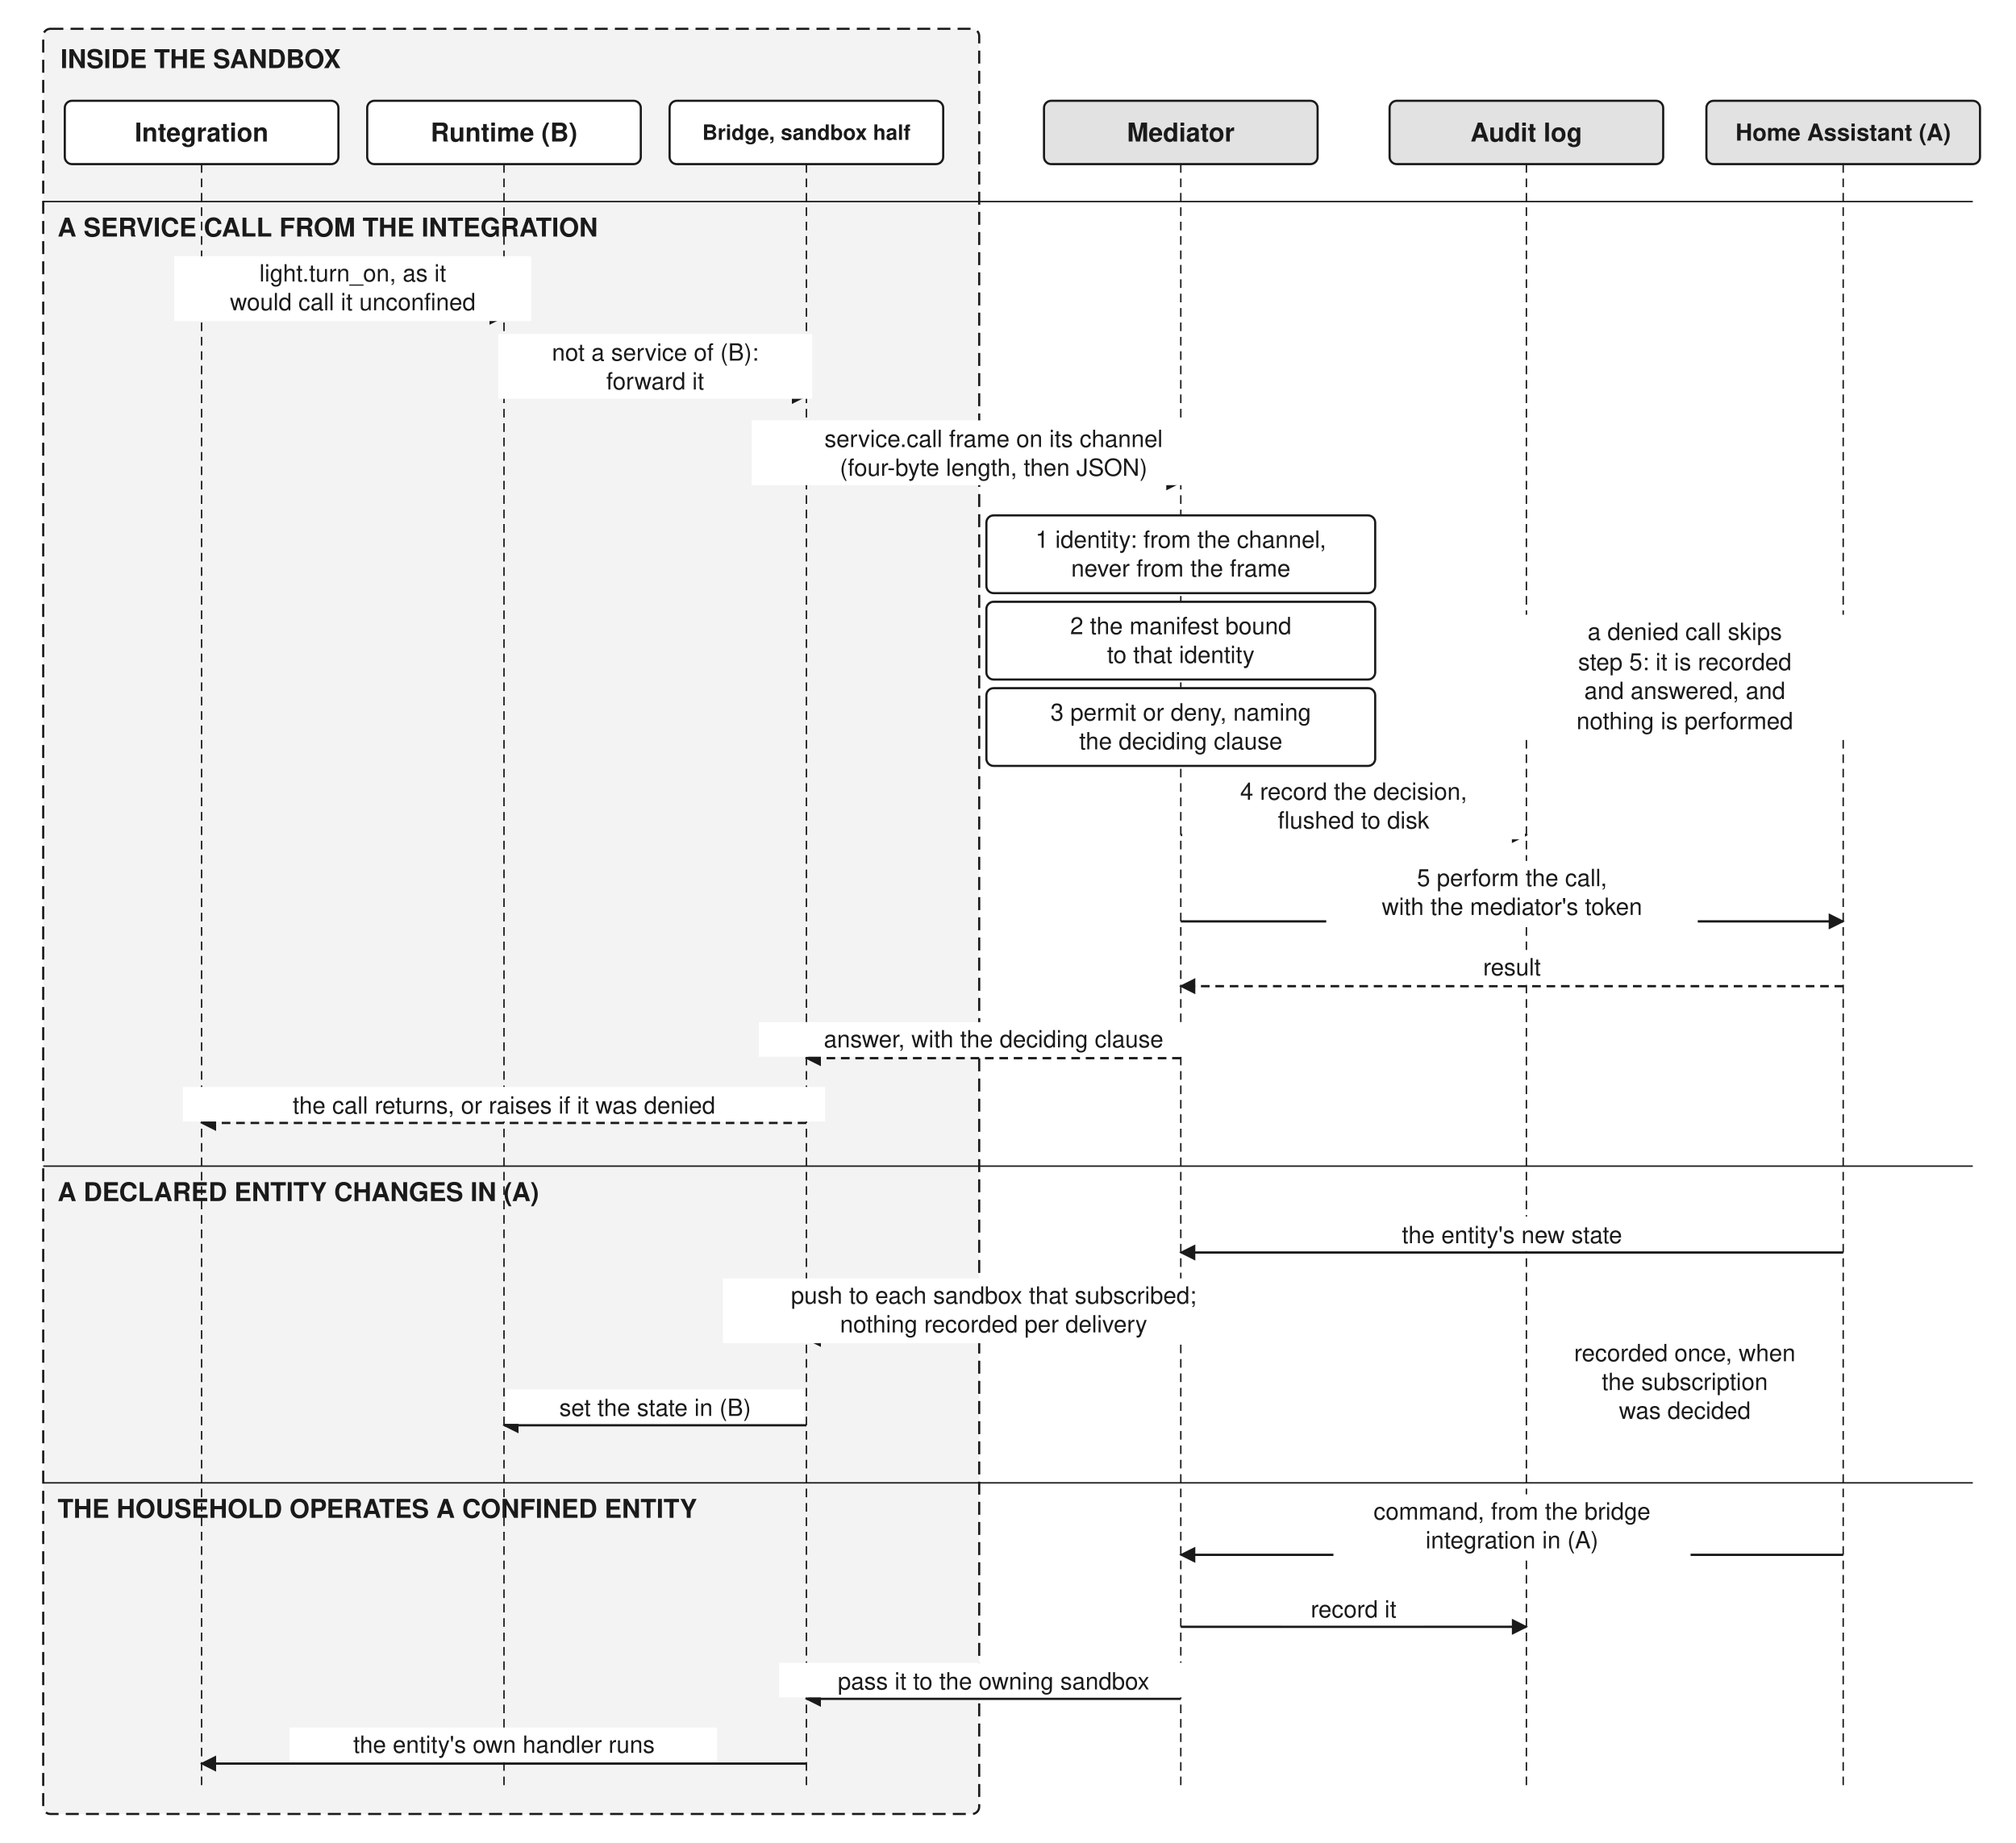
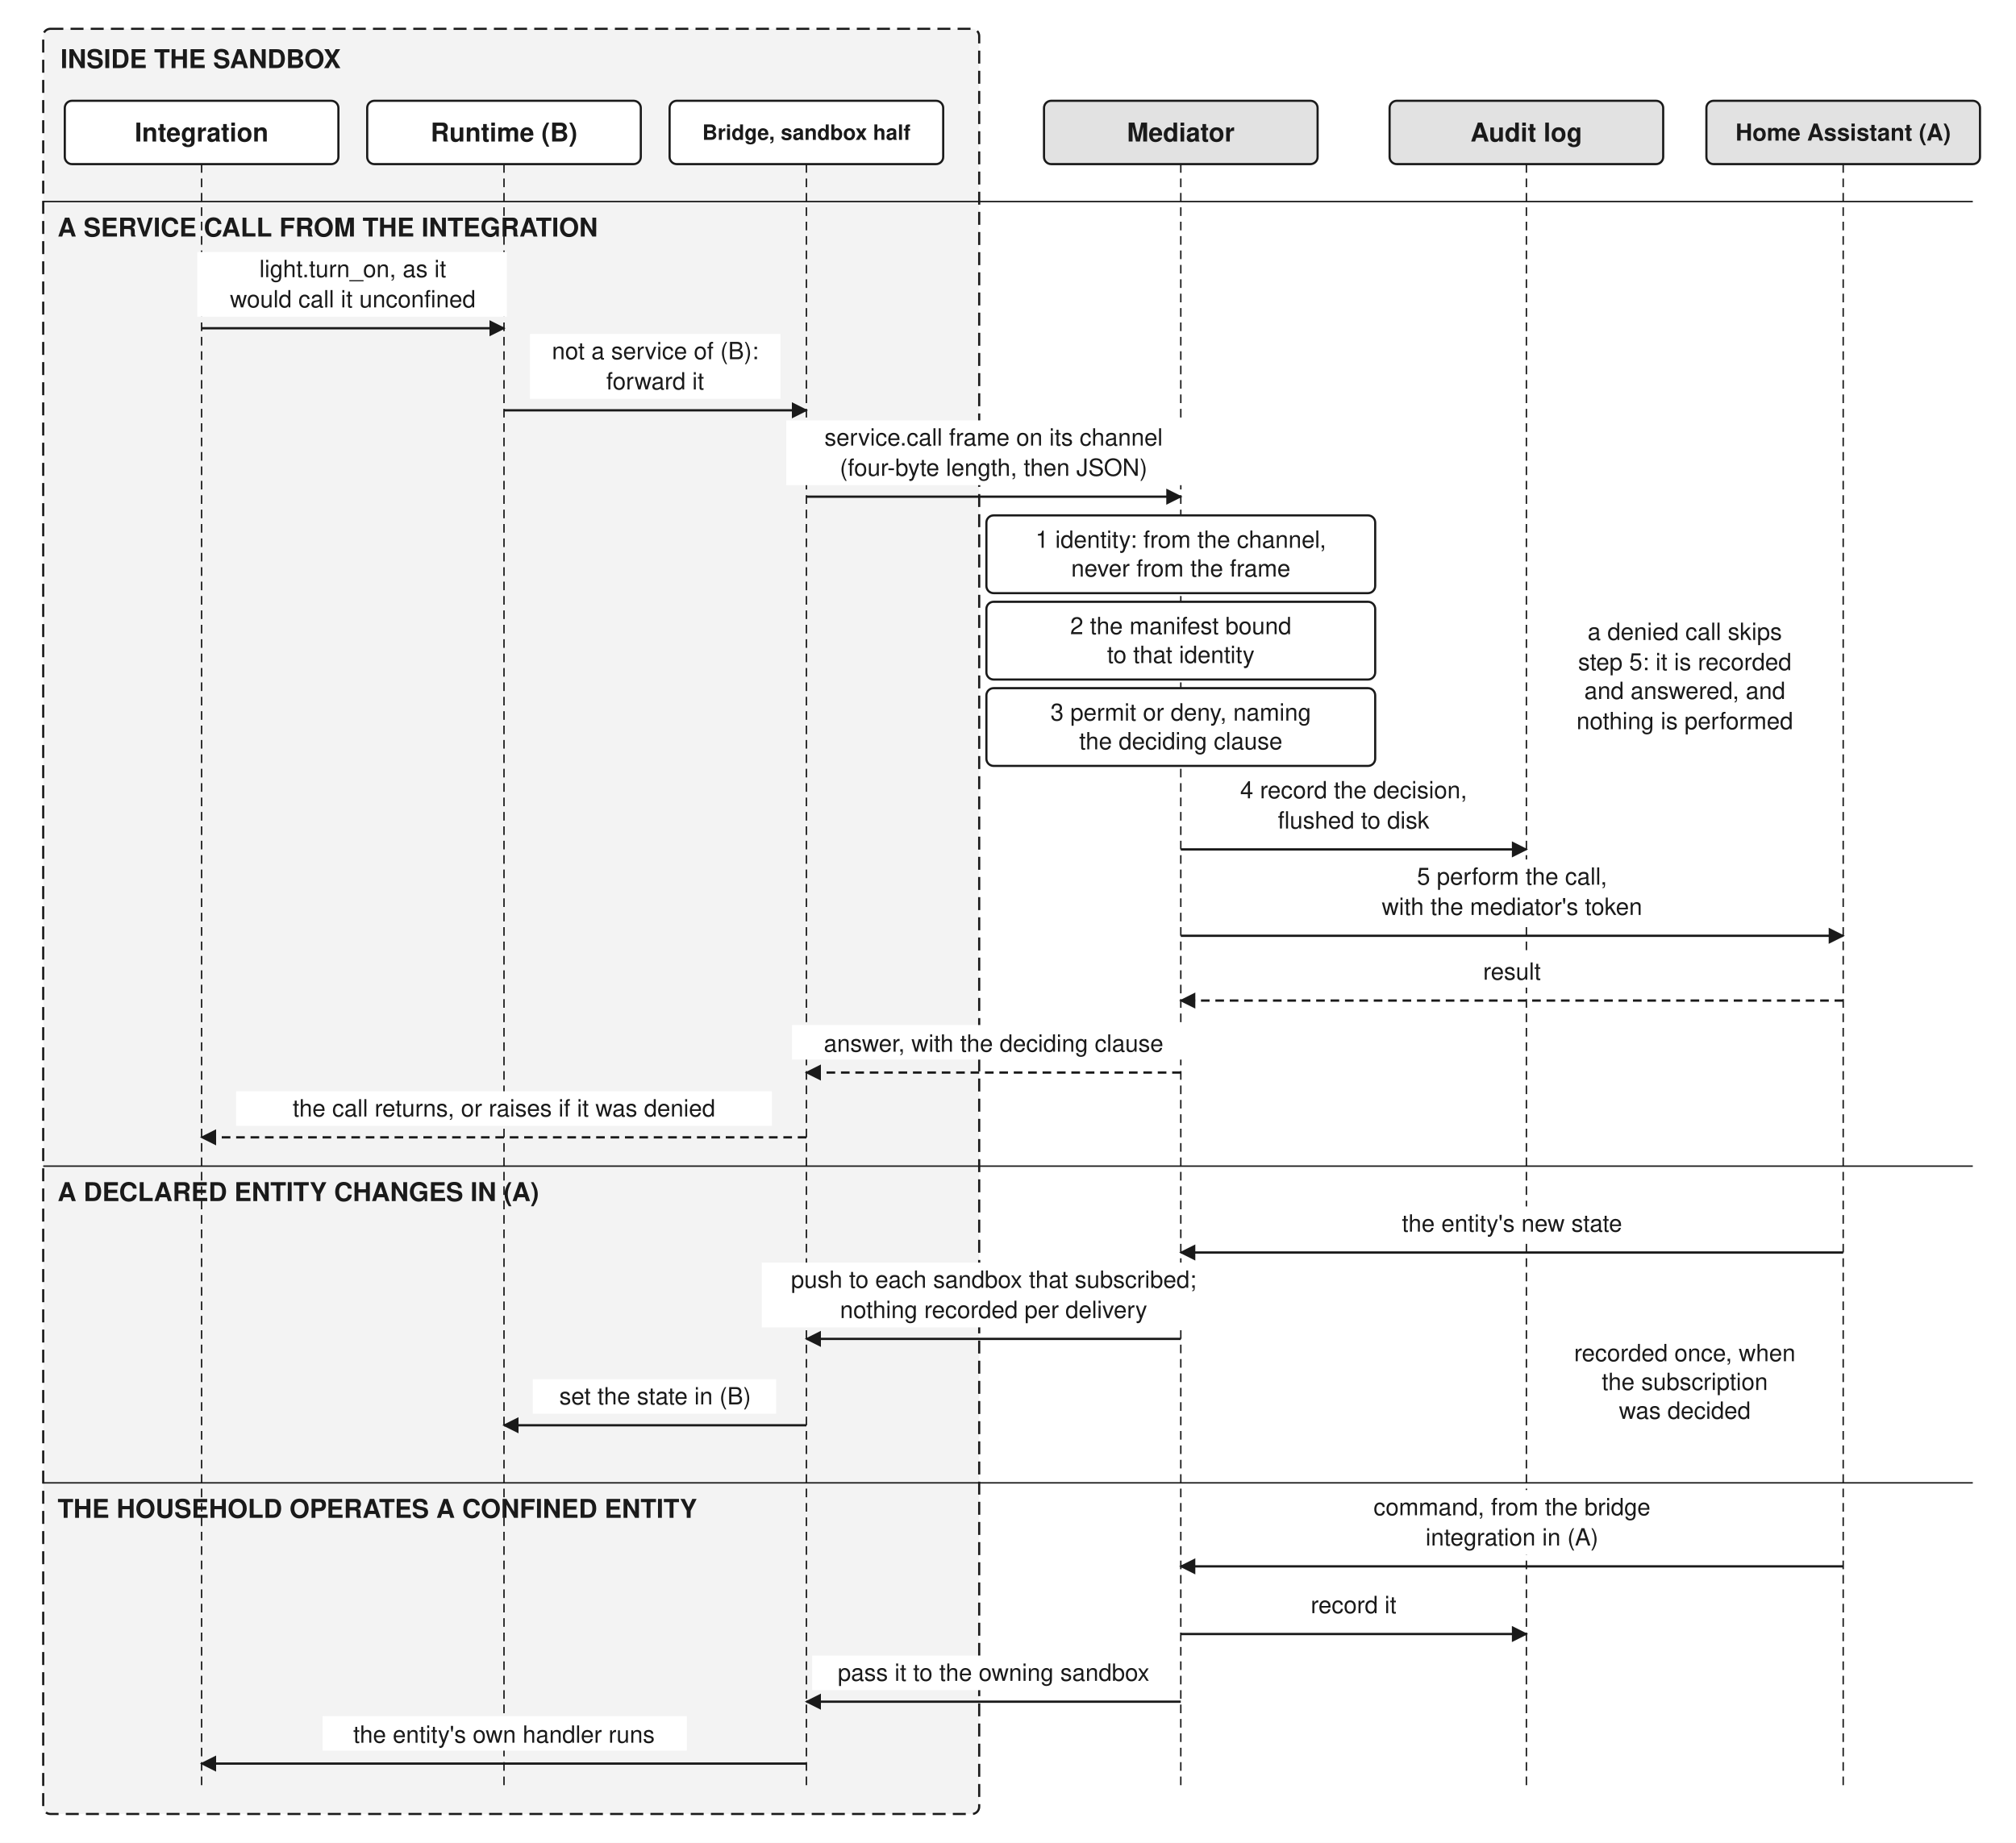
<svg xmlns="http://www.w3.org/2000/svg" width="1400" height="1280" viewBox="0 0 1400 1280">
  <rect width="100%" height="100%" fill="#ffffff" />
  <defs>
    <marker id="ar" viewBox="0 0 10 10" refX="9" refY="5" markerWidth="7" markerHeight="7" orient="auto-start-reverse">
      <path d="M0,0 L10,5 L0,10 z" fill="#1a1a1a" />
    </marker>
  </defs>
  <rect x="30" y="20" width="650" height="1240" rx="5" fill="#f3f3f3" stroke="#1a1a1a" stroke-width="1.5" stroke-dasharray="9 5" />
  <text x="42" y="41" font-size="18" font-family="Helvetica,Arial,sans-serif" font-weight="bold" fill="#1a1a1a" text-anchor="start" dominant-baseline="middle">INSIDE THE SANDBOX</text>
  <rect x="45" y="70" width="190" height="44" rx="5" fill="#ffffff" stroke="#1a1a1a" stroke-width="1.5" />
  <text x="140" y="92" font-size="18" font-family="Helvetica,Arial,sans-serif" font-weight="bold" fill="#1a1a1a" text-anchor="middle" dominant-baseline="middle">Integration</text>
  <path d="M 140,114 L 140,1240" fill="none" stroke="#1a1a1a" stroke-width="1" stroke-dasharray="6 4" />
  <rect x="255" y="70" width="190" height="44" rx="5" fill="#ffffff" stroke="#1a1a1a" stroke-width="1.5" />
  <text x="350" y="92" font-size="18" font-family="Helvetica,Arial,sans-serif" font-weight="bold" fill="#1a1a1a" text-anchor="middle" dominant-baseline="middle">Runtime (B)</text>
  <path d="M 350,114 L 350,1240" fill="none" stroke="#1a1a1a" stroke-width="1" stroke-dasharray="6 4" />
  <rect x="465" y="70" width="190" height="44" rx="5" fill="#ffffff" stroke="#1a1a1a" stroke-width="1.5" />
  <text x="560" y="92" font-size="14.661" font-family="Helvetica,Arial,sans-serif" font-weight="bold" fill="#1a1a1a" text-anchor="middle" dominant-baseline="middle">Bridge, sandbox half</text>
  <path d="M 560,114 L 560,1240" fill="none" stroke="#1a1a1a" stroke-width="1" stroke-dasharray="6 4" />
  <rect x="725" y="70" width="190" height="44" rx="5" fill="#e2e2e2" stroke="#1a1a1a" stroke-width="1.5" />
  <text x="820" y="92" font-size="18" font-family="Helvetica,Arial,sans-serif" font-weight="bold" fill="#1a1a1a" text-anchor="middle" dominant-baseline="middle">Mediator</text>
  <path d="M 820,114 L 820,1240" fill="none" stroke="#1a1a1a" stroke-width="1" stroke-dasharray="6 4" />
  <rect x="965" y="70" width="190" height="44" rx="5" fill="#e2e2e2" stroke="#1a1a1a" stroke-width="1.5" />
  <text x="1060" y="92" font-size="18" font-family="Helvetica,Arial,sans-serif" font-weight="bold" fill="#1a1a1a" text-anchor="middle" dominant-baseline="middle">Audit log</text>
  <path d="M 1060,114 L 1060,1240" fill="none" stroke="#1a1a1a" stroke-width="1" stroke-dasharray="6 4" />
  <rect x="1185" y="70" width="190" height="44" rx="5" fill="#e2e2e2" stroke="#1a1a1a" stroke-width="1.5" />
  <text x="1280" y="92" font-size="16.245" font-family="Helvetica,Arial,sans-serif" font-weight="bold" fill="#1a1a1a" text-anchor="middle" dominant-baseline="middle">Home Assistant (A)</text>
  <path d="M 1280,114 L 1280,1240" fill="none" stroke="#1a1a1a" stroke-width="1" stroke-dasharray="6 4" />
  <path d="M 30,140 L 1370,140" fill="none" stroke="#1a1a1a" stroke-width="1" />
  <text x="40" y="158" font-size="18" font-family="Helvetica,Arial,sans-serif" font-weight="bold" fill="#1a1a1a" text-anchor="start" dominant-baseline="middle">A SERVICE CALL FROM THE INTEGRATION</text>
-   <path d="M 140,220 L 350,220" fill="none" stroke="#1a1a1a" stroke-width="1.6" marker-end="url(#ar)" />
-   <rect x="121" y="178" width="248" height="45" fill="#ffffff" />
-   <text x="245" y="190" font-size="16.5" font-family="Helvetica,Arial,sans-serif" font-weight="normal" fill="#1a1a1a" text-anchor="middle" dominant-baseline="middle">light.turn_on, as it</text>
-   <text x="245" y="210" font-size="16.5" font-family="Helvetica,Arial,sans-serif" font-weight="normal" fill="#1a1a1a" text-anchor="middle" dominant-baseline="middle">would call it unconfined</text>
-   <path d="M 350,275 L 560,275" fill="none" stroke="#1a1a1a" stroke-width="1.6" marker-end="url(#ar)" />
-   <rect x="346" y="232" width="218" height="45" fill="#ffffff" />
-   <text x="455" y="245" font-size="16.5" font-family="Helvetica,Arial,sans-serif" font-weight="normal" fill="#1a1a1a" text-anchor="middle" dominant-baseline="middle">not a service of (B):</text>
+   <path d="M 140,228 L 350,228" fill="none" stroke="#1a1a1a" stroke-width="1.6" marker-end="url(#ar)" />
+   <rect x="137" y="175" width="215" height="45" fill="#ffffff" />
+   <text x="245" y="187" font-size="16.5" font-family="Helvetica,Arial,sans-serif" font-weight="normal" fill="#1a1a1a" text-anchor="middle" dominant-baseline="middle">light.turn_on, as it</text>
+   <text x="245" y="208" font-size="16.5" font-family="Helvetica,Arial,sans-serif" font-weight="normal" fill="#1a1a1a" text-anchor="middle" dominant-baseline="middle">would call it unconfined</text>
+   <path d="M 350,285 L 560,285" fill="none" stroke="#1a1a1a" stroke-width="1.6" marker-end="url(#ar)" />
+   <rect x="368" y="232" width="174" height="45" fill="#ffffff" />
+   <text x="455" y="244" font-size="16.5" font-family="Helvetica,Arial,sans-serif" font-weight="normal" fill="#1a1a1a" text-anchor="middle" dominant-baseline="middle">not a service of (B):</text>
  <text x="455" y="265" font-size="16.5" font-family="Helvetica,Arial,sans-serif" font-weight="normal" fill="#1a1a1a" text-anchor="middle" dominant-baseline="middle">forward it</text>
-   <path d="M 560,335 L 820,335" fill="none" stroke="#1a1a1a" stroke-width="1.6" marker-end="url(#ar)" />
-   <rect x="522" y="292" width="337" height="45" fill="#ffffff" />
-   <text x="690" y="305" font-size="16.5" font-family="Helvetica,Arial,sans-serif" font-weight="normal" fill="#1a1a1a" text-anchor="middle" dominant-baseline="middle">service.call frame on its channel</text>
+   <path d="M 560,345 L 820,345" fill="none" stroke="#1a1a1a" stroke-width="1.6" marker-end="url(#ar)" />
+   <rect x="546" y="292" width="289" height="45" fill="#ffffff" />
+   <text x="690" y="304" font-size="16.5" font-family="Helvetica,Arial,sans-serif" font-weight="normal" fill="#1a1a1a" text-anchor="middle" dominant-baseline="middle">service.call frame on its channel</text>
  <text x="690" y="325" font-size="16.5" font-family="Helvetica,Arial,sans-serif" font-weight="normal" fill="#1a1a1a" text-anchor="middle" dominant-baseline="middle">(four-byte length, then JSON)</text>
  <rect x="685" y="358.0" width="270" height="54" rx="5" fill="#ffffff" stroke="#1a1a1a" stroke-width="1.5" />
  <text x="820" y="375" font-size="16.5" font-family="Helvetica,Arial,sans-serif" font-weight="normal" fill="#1a1a1a" text-anchor="middle" dominant-baseline="middle">1  identity: from the channel,</text>
  <text x="820" y="395" font-size="16.5" font-family="Helvetica,Arial,sans-serif" font-weight="normal" fill="#1a1a1a" text-anchor="middle" dominant-baseline="middle">never from the frame</text>
  <rect x="685" y="418.0" width="270" height="54" rx="5" fill="#ffffff" stroke="#1a1a1a" stroke-width="1.5" />
  <text x="820" y="435" font-size="16.5" font-family="Helvetica,Arial,sans-serif" font-weight="normal" fill="#1a1a1a" text-anchor="middle" dominant-baseline="middle">2  the manifest bound</text>
  <text x="820" y="455" font-size="16.5" font-family="Helvetica,Arial,sans-serif" font-weight="normal" fill="#1a1a1a" text-anchor="middle" dominant-baseline="middle">to that identity</text>
  <rect x="685" y="478.0" width="270" height="54" rx="5" fill="#ffffff" stroke="#1a1a1a" stroke-width="1.5" />
  <text x="820" y="495" font-size="16.5" font-family="Helvetica,Arial,sans-serif" font-weight="normal" fill="#1a1a1a" text-anchor="middle" dominant-baseline="middle">3  permit or deny, naming</text>
  <text x="820" y="515" font-size="16.5" font-family="Helvetica,Arial,sans-serif" font-weight="normal" fill="#1a1a1a" text-anchor="middle" dominant-baseline="middle">the deciding clause</text>
-   <path d="M 820,580 L 1060,580" fill="none" stroke="#1a1a1a" stroke-width="1.6" marker-end="url(#ar)" />
-   <rect x="821" y="538" width="238" height="45" fill="#ffffff" />
-   <text x="940" y="550" font-size="16.5" font-family="Helvetica,Arial,sans-serif" font-weight="normal" fill="#1a1a1a" text-anchor="middle" dominant-baseline="middle">4  record the decision,</text>
+   <path d="M 820,590 L 1060,590" fill="none" stroke="#1a1a1a" stroke-width="1.6" marker-end="url(#ar)" />
+   <rect x="841" y="537" width="198" height="45" fill="#ffffff" />
+   <text x="940" y="549" font-size="16.5" font-family="Helvetica,Arial,sans-serif" font-weight="normal" fill="#1a1a1a" text-anchor="middle" dominant-baseline="middle">4  record the decision,</text>
  <text x="940" y="570" font-size="16.5" font-family="Helvetica,Arial,sans-serif" font-weight="normal" fill="#1a1a1a" text-anchor="middle" dominant-baseline="middle">flushed to disk</text>
-   <path d="M 820,640 L 1280,640" fill="none" stroke="#1a1a1a" stroke-width="1.6" marker-end="url(#ar)" />
-   <rect x="921" y="598" width="258" height="45" fill="#ffffff" />
-   <text x="1050" y="610" font-size="16.5" font-family="Helvetica,Arial,sans-serif" font-weight="normal" fill="#1a1a1a" text-anchor="middle" dominant-baseline="middle">5  perform the call,</text>
+   <path d="M 820,650 L 1280,650" fill="none" stroke="#1a1a1a" stroke-width="1.6" marker-end="url(#ar)" />
+   <rect x="940" y="597" width="220" height="45" fill="#ffffff" />
+   <text x="1050" y="609" font-size="16.5" font-family="Helvetica,Arial,sans-serif" font-weight="normal" fill="#1a1a1a" text-anchor="middle" dominant-baseline="middle">5  perform the call,</text>
  <text x="1050" y="630" font-size="16.5" font-family="Helvetica,Arial,sans-serif" font-weight="normal" fill="#1a1a1a" text-anchor="middle" dominant-baseline="middle">with the mediator's token</text>
-   <path d="M 1280,685 L 820,685" fill="none" stroke="#1a1a1a" stroke-width="1.6" stroke-dasharray="6 4" marker-end="url(#ar)" />
-   <rect x="1015" y="660" width="69" height="24" fill="#ffffff" />
-   <text x="1050" y="672" font-size="16.5" font-family="Helvetica,Arial,sans-serif" font-weight="normal" fill="#1a1a1a" text-anchor="middle" dominant-baseline="middle">result</text>
-   <path d="M 820,735 L 560,735" fill="none" stroke="#1a1a1a" stroke-width="1.6" stroke-dasharray="6 4" marker-end="url(#ar)" />
-   <rect x="527" y="710" width="327" height="24" fill="#ffffff" />
-   <text x="690" y="722" font-size="16.5" font-family="Helvetica,Arial,sans-serif" font-weight="normal" fill="#1a1a1a" text-anchor="middle" dominant-baseline="middle">answer, with the deciding clause</text>
-   <path d="M 560,780 L 140,780" fill="none" stroke="#1a1a1a" stroke-width="1.6" stroke-dasharray="6 4" marker-end="url(#ar)" />
-   <rect x="127" y="755" width="446" height="24" fill="#ffffff" />
-   <text x="350" y="768" font-size="16.5" font-family="Helvetica,Arial,sans-serif" font-weight="normal" fill="#1a1a1a" text-anchor="middle" dominant-baseline="middle">the call returns, or raises if it was denied</text>
-   <rect x="1056" y="427" width="228" height="86" fill="#ffffff" />
+   <path d="M 1280,695 L 820,695" fill="none" stroke="#1a1a1a" stroke-width="1.6" stroke-dasharray="6 4" marker-end="url(#ar)" />
+   <rect x="1018" y="662" width="64" height="24" fill="#ffffff" />
+   <text x="1050" y="675" font-size="16.5" font-family="Helvetica,Arial,sans-serif" font-weight="normal" fill="#1a1a1a" text-anchor="middle" dominant-baseline="middle">result</text>
+   <path d="M 820,745 L 560,745" fill="none" stroke="#1a1a1a" stroke-width="1.6" stroke-dasharray="6 4" marker-end="url(#ar)" />
+   <rect x="550" y="712" width="280" height="24" fill="#ffffff" />
+   <text x="690" y="725" font-size="16.5" font-family="Helvetica,Arial,sans-serif" font-weight="normal" fill="#1a1a1a" text-anchor="middle" dominant-baseline="middle">answer, with the deciding clause</text>
+   <path d="M 560,790 L 140,790" fill="none" stroke="#1a1a1a" stroke-width="1.6" stroke-dasharray="6 4" marker-end="url(#ar)" />
+   <rect x="164" y="758" width="372" height="24" fill="#ffffff" />
+   <text x="350" y="770" font-size="16.5" font-family="Helvetica,Arial,sans-serif" font-weight="normal" fill="#1a1a1a" text-anchor="middle" dominant-baseline="middle">the call returns, or raises if it was denied</text>
+   <rect x="1075" y="427" width="189" height="86" fill="#ffffff" />
  <text x="1170" y="439" font-size="16.5" font-family="Helvetica,Arial,sans-serif" font-weight="normal" fill="#1a1a1a" text-anchor="middle" dominant-baseline="middle">a denied call skips</text>
  <text x="1170" y="460" font-size="16.5" font-family="Helvetica,Arial,sans-serif" font-weight="normal" fill="#1a1a1a" text-anchor="middle" dominant-baseline="middle">step 5: it is recorded</text>
  <text x="1170" y="480" font-size="16.5" font-family="Helvetica,Arial,sans-serif" font-weight="normal" fill="#1a1a1a" text-anchor="middle" dominant-baseline="middle">and answered, and</text>
  <text x="1170" y="501" font-size="16.5" font-family="Helvetica,Arial,sans-serif" font-weight="normal" fill="#1a1a1a" text-anchor="middle" dominant-baseline="middle">nothing is performed</text>
  <path d="M 30,810 L 1370,810" fill="none" stroke="#1a1a1a" stroke-width="1" />
  <text x="40" y="828" font-size="18" font-family="Helvetica,Arial,sans-serif" font-weight="bold" fill="#1a1a1a" text-anchor="start" dominant-baseline="middle">A DECLARED ENTITY CHANGES IN (A)</text>
  <path d="M 1280,870 L 820,870" fill="none" stroke="#1a1a1a" stroke-width="1.6" marker-end="url(#ar)" />
-   <rect x="936" y="845" width="228" height="24" fill="#ffffff" />
-   <text x="1050" y="858" font-size="16.5" font-family="Helvetica,Arial,sans-serif" font-weight="normal" fill="#1a1a1a" text-anchor="middle" dominant-baseline="middle">the entity's new state</text>
+   <rect x="953" y="838" width="193" height="24" fill="#ffffff" />
+   <text x="1050" y="850" font-size="16.5" font-family="Helvetica,Arial,sans-serif" font-weight="normal" fill="#1a1a1a" text-anchor="middle" dominant-baseline="middle">the entity's new state</text>
  <path d="M 820,930 L 560,930" fill="none" stroke="#1a1a1a" stroke-width="1.6" marker-end="url(#ar)" />
-   <rect x="502" y="888" width="376" height="45" fill="#ffffff" />
-   <text x="690" y="900" font-size="16.5" font-family="Helvetica,Arial,sans-serif" font-weight="normal" fill="#1a1a1a" text-anchor="middle" dominant-baseline="middle">push to each sandbox that subscribed;</text>
-   <text x="690" y="920" font-size="16.5" font-family="Helvetica,Arial,sans-serif" font-weight="normal" fill="#1a1a1a" text-anchor="middle" dominant-baseline="middle">nothing recorded per delivery</text>
+   <rect x="529" y="877" width="321" height="45" fill="#ffffff" />
+   <text x="690" y="889" font-size="16.5" font-family="Helvetica,Arial,sans-serif" font-weight="normal" fill="#1a1a1a" text-anchor="middle" dominant-baseline="middle">push to each sandbox that subscribed;</text>
+   <text x="690" y="910" font-size="16.5" font-family="Helvetica,Arial,sans-serif" font-weight="normal" fill="#1a1a1a" text-anchor="middle" dominant-baseline="middle">nothing recorded per delivery</text>
  <path d="M 560,990 L 350,990" fill="none" stroke="#1a1a1a" stroke-width="1.6" marker-end="url(#ar)" />
-   <rect x="351" y="965" width="208" height="24" fill="#ffffff" />
-   <text x="455" y="978" font-size="16.5" font-family="Helvetica,Arial,sans-serif" font-weight="normal" fill="#1a1a1a" text-anchor="middle" dominant-baseline="middle">set the state in (B)</text>
-   <rect x="1071" y="927" width="198" height="66" fill="#ffffff" />
+   <rect x="370" y="958" width="169" height="24" fill="#ffffff" />
+   <text x="455" y="970" font-size="16.5" font-family="Helvetica,Arial,sans-serif" font-weight="normal" fill="#1a1a1a" text-anchor="middle" dominant-baseline="middle">set the state in (B)</text>
+   <rect x="1085" y="927" width="170" height="66" fill="#ffffff" />
  <text x="1170" y="940" font-size="16.5" font-family="Helvetica,Arial,sans-serif" font-weight="normal" fill="#1a1a1a" text-anchor="middle" dominant-baseline="middle">recorded once, when</text>
  <text x="1170" y="960" font-size="16.5" font-family="Helvetica,Arial,sans-serif" font-weight="normal" fill="#1a1a1a" text-anchor="middle" dominant-baseline="middle">the subscription</text>
  <text x="1170" y="980" font-size="16.5" font-family="Helvetica,Arial,sans-serif" font-weight="normal" fill="#1a1a1a" text-anchor="middle" dominant-baseline="middle">was decided</text>
  <path d="M 30,1030 L 1370,1030" fill="none" stroke="#1a1a1a" stroke-width="1" />
  <text x="40" y="1048" font-size="18" font-family="Helvetica,Arial,sans-serif" font-weight="bold" fill="#1a1a1a" text-anchor="start" dominant-baseline="middle">THE HOUSEHOLD OPERATES A CONFINED ENTITY</text>
-   <path d="M 1280,1080 L 820,1080" fill="none" stroke="#1a1a1a" stroke-width="1.6" marker-end="url(#ar)" />
-   <rect x="926" y="1038" width="248" height="45" fill="#ffffff" />
-   <text x="1050" y="1050" font-size="16.5" font-family="Helvetica,Arial,sans-serif" font-weight="normal" fill="#1a1a1a" text-anchor="middle" dominant-baseline="middle">command, from the bridge</text>
-   <text x="1050" y="1070" font-size="16.5" font-family="Helvetica,Arial,sans-serif" font-weight="normal" fill="#1a1a1a" text-anchor="middle" dominant-baseline="middle">integration in (A)</text>
-   <path d="M 820,1130 L 1060,1130" fill="none" stroke="#1a1a1a" stroke-width="1.6" marker-end="url(#ar)" />
-   <rect x="890" y="1105" width="99" height="24" fill="#ffffff" />
-   <text x="940" y="1118" font-size="16.5" font-family="Helvetica,Arial,sans-serif" font-weight="normal" fill="#1a1a1a" text-anchor="middle" dominant-baseline="middle">record it</text>
-   <path d="M 820,1180 L 560,1180" fill="none" stroke="#1a1a1a" stroke-width="1.6" marker-end="url(#ar)" />
-   <rect x="541" y="1155" width="297" height="24" fill="#ffffff" />
-   <text x="690" y="1168" font-size="16.5" font-family="Helvetica,Arial,sans-serif" font-weight="normal" fill="#1a1a1a" text-anchor="middle" dominant-baseline="middle">pass it to the owning sandbox</text>
+   <path d="M 1280,1088 L 820,1088" fill="none" stroke="#1a1a1a" stroke-width="1.6" marker-end="url(#ar)" />
+   <rect x="944" y="1035" width="211" height="45" fill="#ffffff" />
+   <text x="1050" y="1047" font-size="16.5" font-family="Helvetica,Arial,sans-serif" font-weight="normal" fill="#1a1a1a" text-anchor="middle" dominant-baseline="middle">command, from the bridge</text>
+   <text x="1050" y="1068" font-size="16.5" font-family="Helvetica,Arial,sans-serif" font-weight="normal" fill="#1a1a1a" text-anchor="middle" dominant-baseline="middle">integration in (A)</text>
+   <path d="M 820,1135 L 1060,1135" fill="none" stroke="#1a1a1a" stroke-width="1.6" marker-end="url(#ar)" />
+   <rect x="896" y="1102" width="88" height="24" fill="#ffffff" />
+   <text x="940" y="1115" font-size="16.5" font-family="Helvetica,Arial,sans-serif" font-weight="normal" fill="#1a1a1a" text-anchor="middle" dominant-baseline="middle">record it</text>
+   <path d="M 820,1182 L 560,1182" fill="none" stroke="#1a1a1a" stroke-width="1.6" marker-end="url(#ar)" />
+   <rect x="564" y="1150" width="253" height="24" fill="#ffffff" />
+   <text x="690" y="1162" font-size="16.5" font-family="Helvetica,Arial,sans-serif" font-weight="normal" fill="#1a1a1a" text-anchor="middle" dominant-baseline="middle">pass it to the owning sandbox</text>
  <path d="M 560,1225 L 140,1225" fill="none" stroke="#1a1a1a" stroke-width="1.6" marker-end="url(#ar)" />
-   <rect x="201" y="1200" width="297" height="24" fill="#ffffff" />
-   <text x="350" y="1212" font-size="16.5" font-family="Helvetica,Arial,sans-serif" font-weight="normal" fill="#1a1a1a" text-anchor="middle" dominant-baseline="middle">the entity's own handler runs</text>
+   <rect x="224" y="1192" width="253" height="24" fill="#ffffff" />
+   <text x="350" y="1205" font-size="16.5" font-family="Helvetica,Arial,sans-serif" font-weight="normal" fill="#1a1a1a" text-anchor="middle" dominant-baseline="middle">the entity's own handler runs</text>
</svg>
